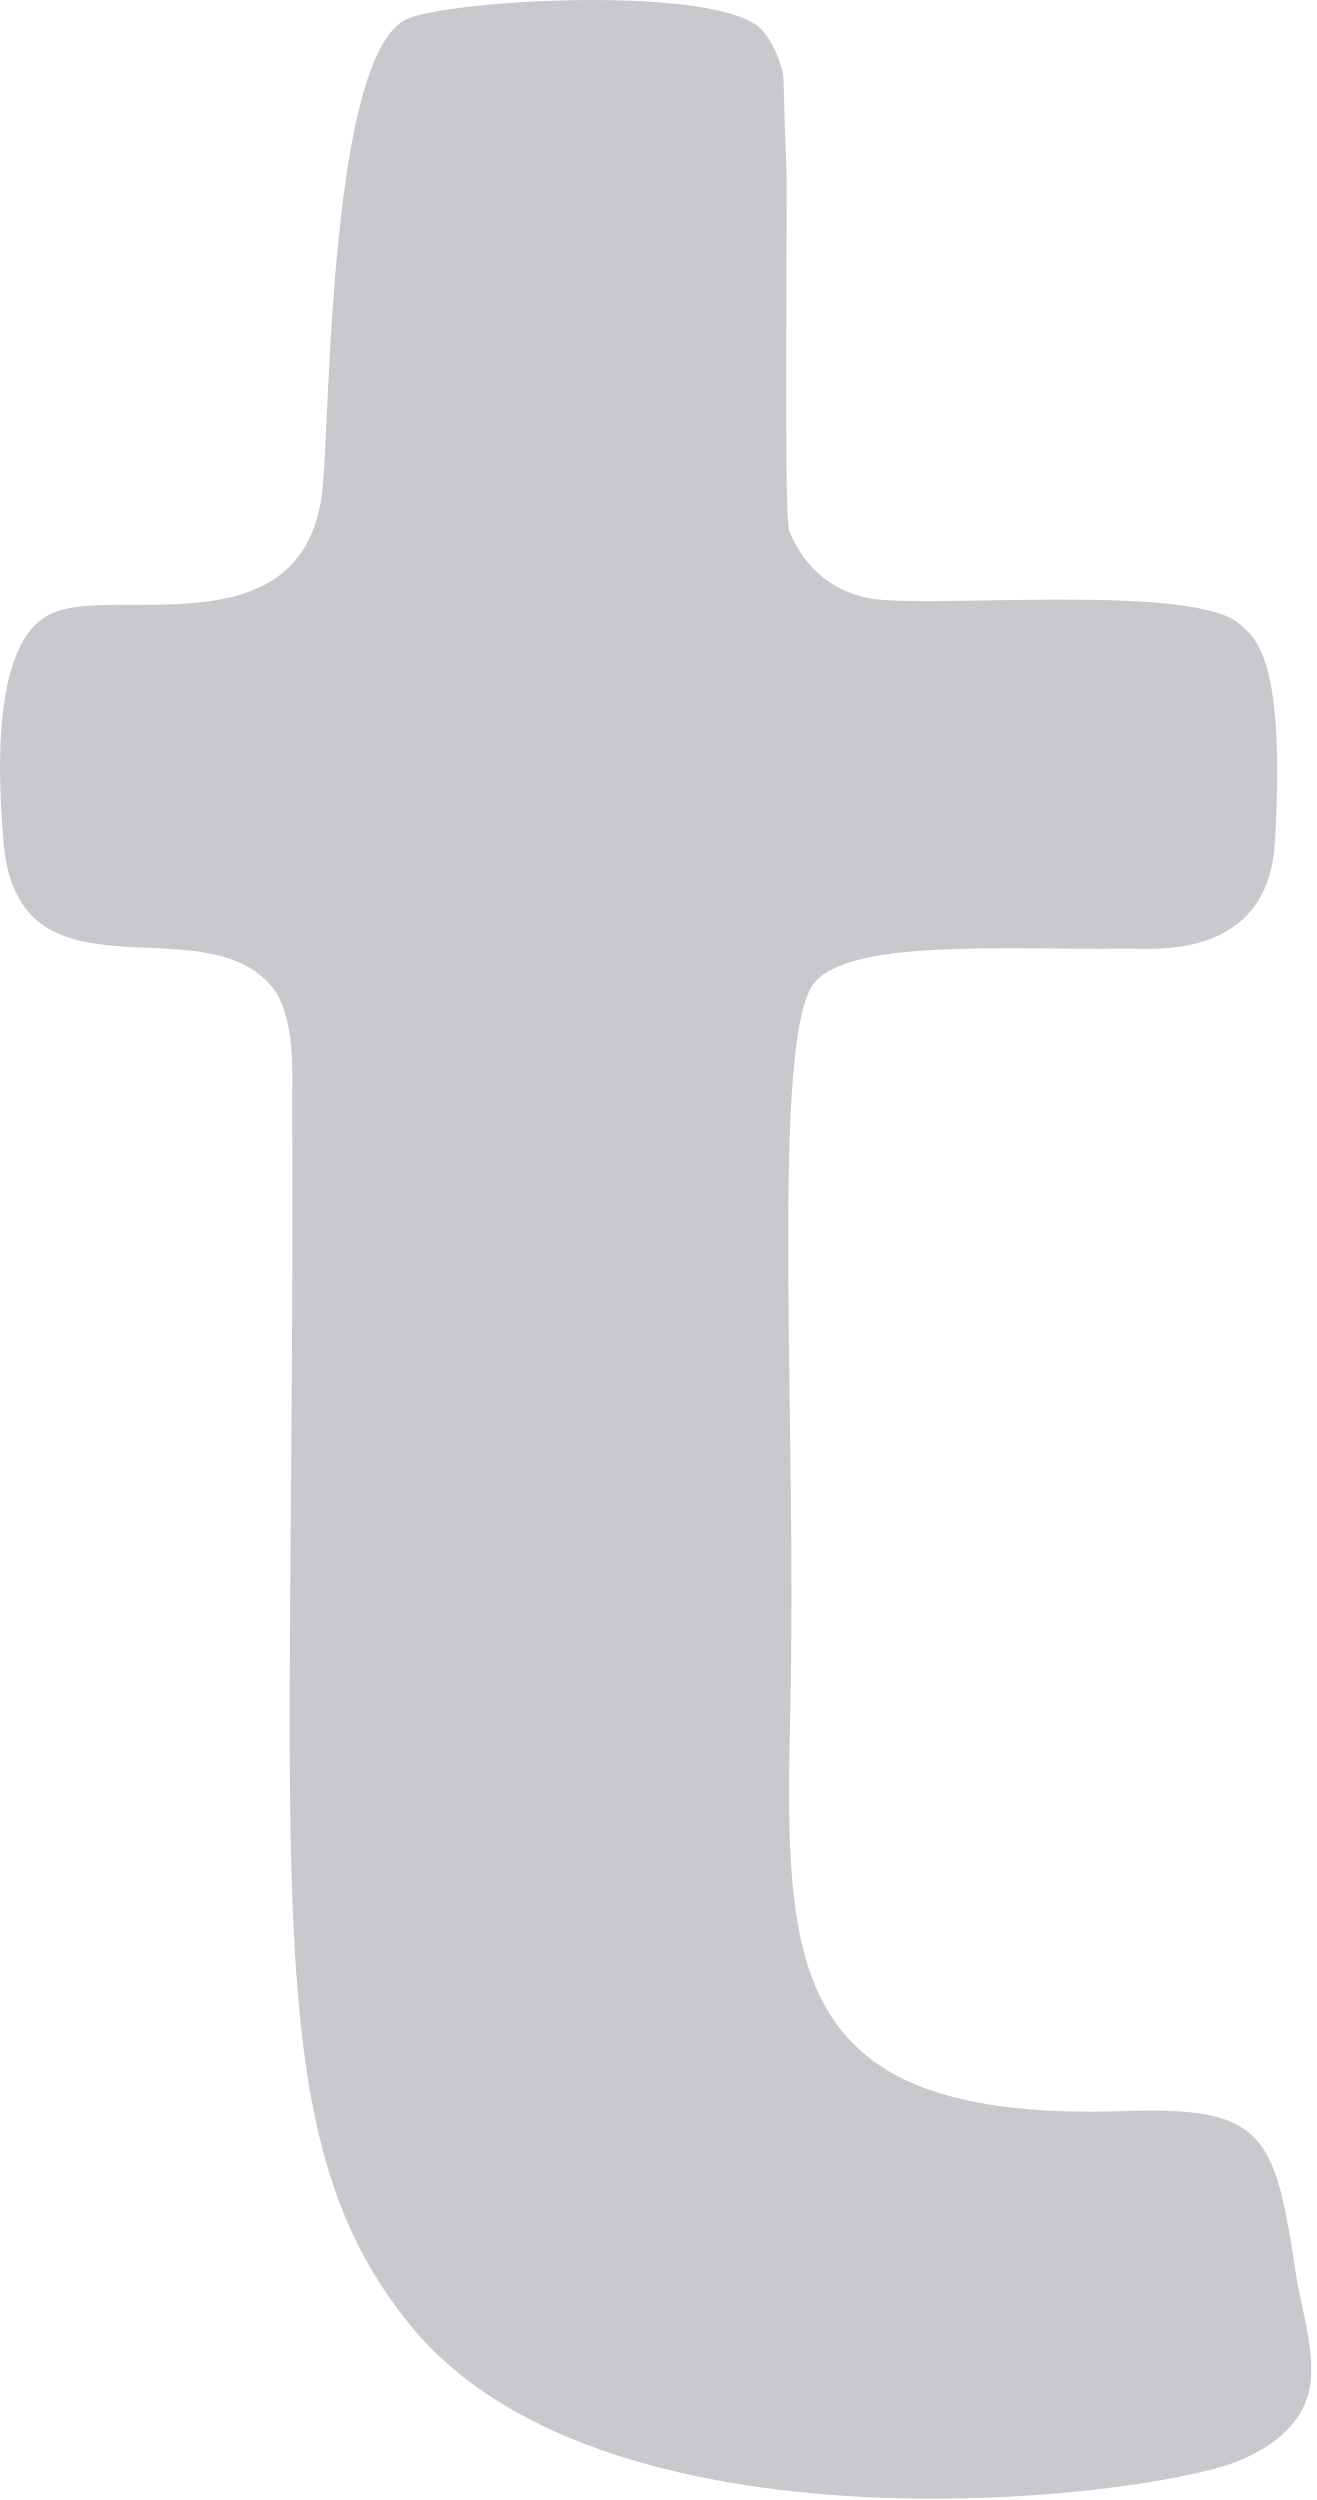
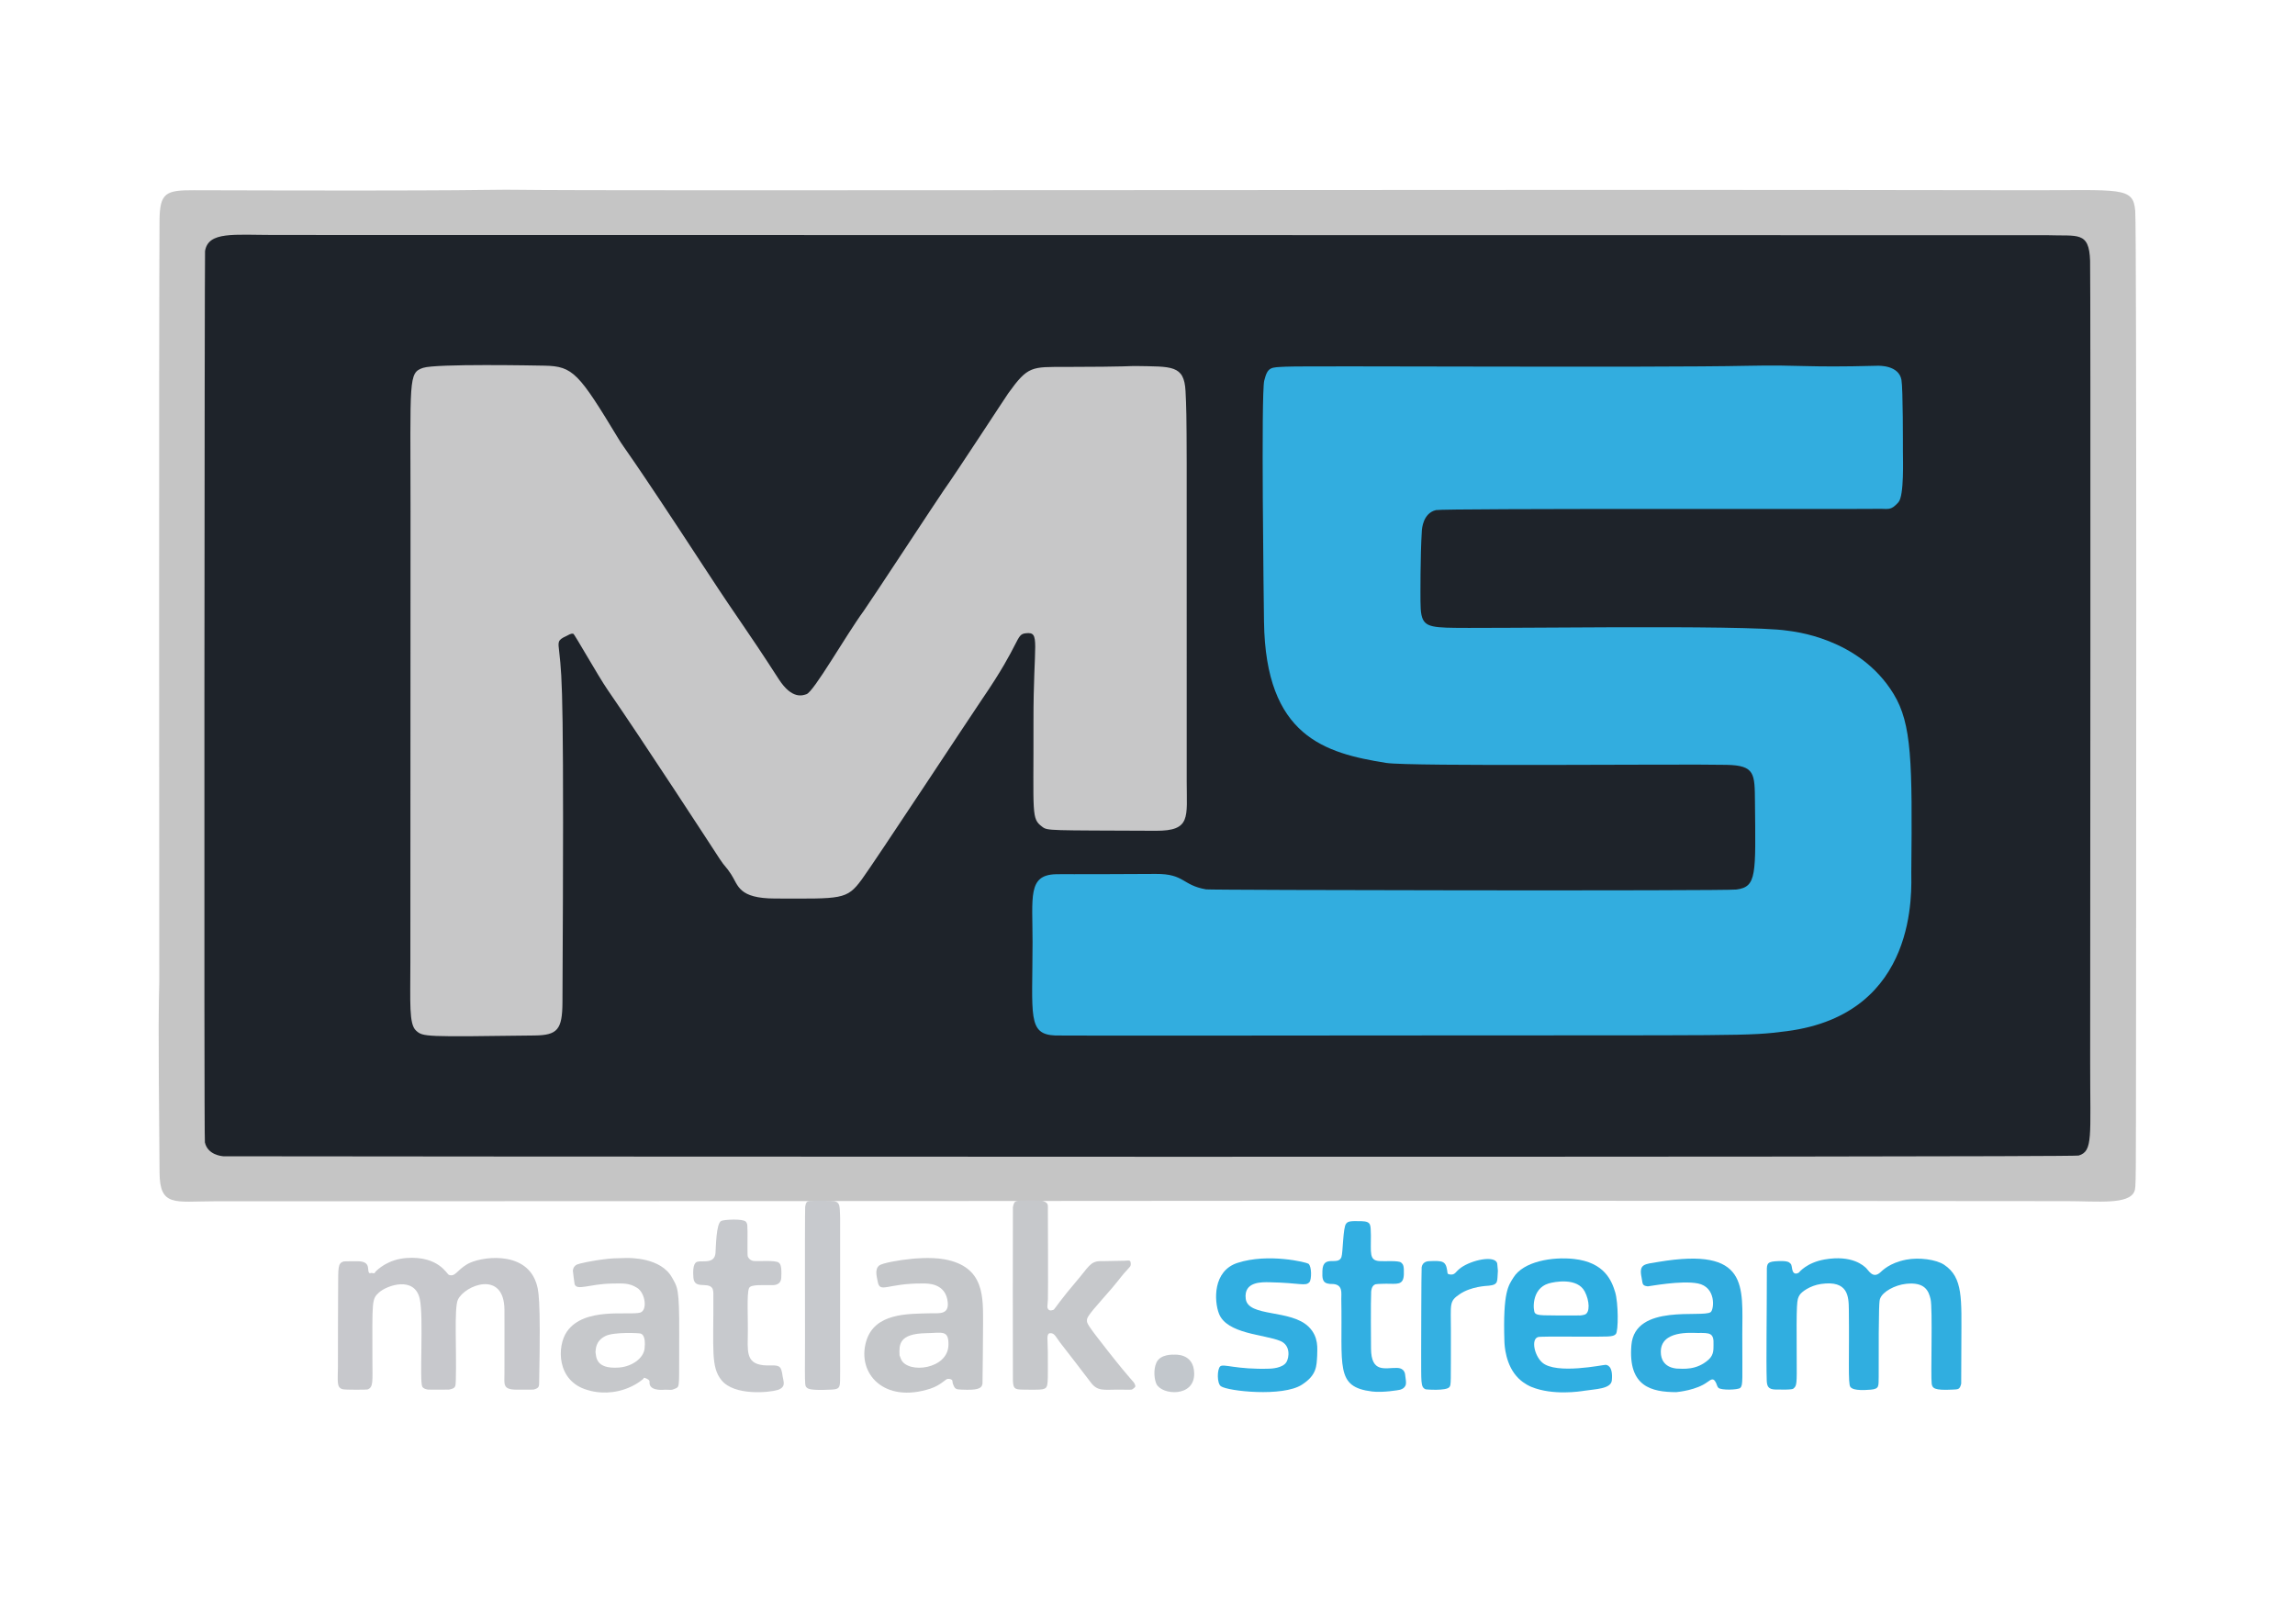
- <svg xmlns="http://www.w3.org/2000/svg" width="100%" height="100%" viewBox="0 0 139 264" version="1.1" xml:space="preserve" style="fill-rule:evenodd;clip-rule:evenodd;stroke-linejoin:round;stroke-miterlimit:2;">
-   <g transform="matrix(1,0,0,1,-1059.548,-1864.108)">
-     <g transform="matrix(15.31494,0,0,15.31494,-5745.375,-5597.013)">
-       <g transform="matrix(0.352933,0,0,0.352933,317.4548,421.8748)">
-         <path d="M374.865,188.5C374.855,192.244 374.83,195.185 374.916,195.408C374.974,195.559 375.335,196.493 376.457,196.718C377.557,196.94 382.798,196.407 383.718,197.228C384.025,197.502 384.614,197.891 384.402,201.492C384.265,203.83 381.966,203.558 381.502,203.566C379.146,203.605 375.824,203.332 375.316,204.371C374.574,205.89 375.066,212.864 374.933,218.503C374.814,223.572 374.918,226.504 381.489,226.277C384.217,226.184 384.401,226.75 384.811,229.446C384.915,230.127 385.149,230.803 385.108,231.49C385.036,232.715 383.602,233.152 383.417,233.209C380.929,233.967 371.15,234.906 367.525,230.48C364.45,226.726 365.276,221.874 365.202,206.502C365.2,206.069 365.283,204.852 364.781,204.279C363.387,202.688 359.847,204.763 359.564,201.494C359.211,197.431 360.309,197.076 360.664,196.961C361.962,196.542 365.508,197.694 365.801,194.54C365.94,193.052 365.945,186.093 367.444,185.405C368.259,185.031 373.541,184.722 374.375,185.614C374.645,185.903 374.762,186.349 374.78,186.419C374.822,186.58 374.786,186.573 374.865,188.5Z" style="fill:rgb(199,201,205);" />
-       </g>
+ <svg xmlns="http://www.w3.org/2000/svg" width="100%" height="100%" viewBox="0 0 3508 2481" version="1.1" xml:space="preserve" style="fill-rule:evenodd;clip-rule:evenodd;stroke-linejoin:round;stroke-miterlimit:2;">
+   <g id="ChatGPT-Image-10-lut-2026--20_59_43.png" transform="matrix(15.31494,0,0,15.31494,-5745.375,-5597.013)">
+     <path d="M391.045,463.5C391.041,457.419 391.002,396.784 391.07,387.49C391.091,384.678 391.703,384.439 394.5,384.448C423.954,384.542 423.942,384.365 426.502,384.402C436.373,384.546 524.574,384.338 577.5,384.447C586.847,384.467 588.067,384.051 588.261,386.521C588.417,388.507 588.347,461.021 588.341,467.499C588.325,483.936 588.349,483.933 588.175,484.367C587.637,485.711 584.476,485.343 581.5,485.34C572.78,485.33 515.088,485.269 472.499,485.325C447.166,485.335 421.832,485.345 396.499,485.355C392.584,485.363 391.104,485.921 391.073,482.508C390.928,466.039 390.992,466.048 391.045,463.5Z" style="fill:rgb(197,197,197);" />
+     <path d="M579.5,388.935C582.496,389.047 583.662,388.495 583.755,391.49C583.818,393.518 583.767,465.099 583.762,471.5C583.757,478.954 584.065,480.349 582.615,480.788C581.923,480.997 397.656,480.879 397.449,480.861C397.265,480.846 395.881,480.727 395.599,479.477C395.495,479.02 395.569,390.794 395.614,390.519C395.934,388.535 398.483,388.911 402.501,388.913C461.501,388.92 520.5,388.927 579.5,388.935Z" style="fill:rgb(30,35,42);" />
+     <path d="M565.073,410.499C565.07,411.267 565.212,414.946 564.62,415.594C563.82,416.469 563.679,416.214 562.491,416.246C560.996,416.286 519.246,416.187 518.47,416.37C517.17,416.675 517.071,418.242 517.058,418.442C516.896,420.994 516.919,424.93 516.923,425.494C516.936,427.713 517.29,428.012 519.503,428.103C522.811,428.24 549.466,427.761 553.516,428.401C553.963,428.472 560.685,429.046 564.142,434.718C565.967,437.712 566.018,441.481 565.909,452.506C565.893,454.143 566.742,466.656 553.484,468.375C549.463,468.897 549.453,468.767 513.5,468.804C510.858,468.807 481.183,468.837 480.478,468.807C477.689,468.69 478.198,466.883 478.204,459.501C478.208,454.984 477.712,452.796 480.511,452.713C481.31,452.689 481.301,452.734 490.504,452.681C493.397,452.664 493.112,453.808 495.527,454.224C496.005,454.306 547.331,454.391 548.461,454.239C550.495,453.965 550.377,452.795 550.306,445.502C550.278,442.676 550.322,441.858 547.487,441.795C542.826,441.692 515.877,441.984 513.485,441.601C507.401,440.627 501.457,438.981 501.305,427.502C501.279,425.579 501.003,404.755 501.327,403.454C501.68,402.036 501.989,402.134 503.462,402.058C505.605,401.948 540.05,402.173 549.499,401.969C555.092,401.849 555.081,402.164 562.496,401.966C562.72,401.96 564.656,401.908 564.926,403.369C565.086,404.24 565.074,409.929 565.073,410.499Z" style="fill:rgb(50,173,223);" />
+     <path d="M416.106,461.5C416.111,446.5 416.117,431.5 416.122,416.5C416.119,403.253 415.89,402.67 417.376,402.174C418.659,401.746 428.535,401.938 429.506,401.956C432.352,402.012 432.917,402.709 436.885,409.265C437.539,410.346 437.694,410.242 445.643,422.401C449.217,427.867 449.339,427.771 452.877,433.248C454.217,435.324 455.301,434.852 455.638,434.744C456.375,434.508 459.532,428.927 461.371,426.407C461.922,425.651 468.93,414.968 469.343,414.392C470.562,412.693 475.528,405.063 475.787,404.703C477.761,401.956 478.109,402.086 481.502,402.081C487.947,402.069 487.942,401.979 488.502,401.991C492.077,402.062 493.341,401.858 493.473,404.502C493.628,407.618 493.586,407.615 493.59,443.5C493.59,447.05 494.042,448.391 490.5,448.375C479.781,448.327 479.709,448.385 479.174,447.98C478.062,447.138 478.318,446.876 478.297,437.501C478.28,429.507 479.032,428.5 477.533,428.662C476.487,428.775 477.117,429.486 473.156,435.262C472.213,436.637 462.409,451.537 461.15,453.245C459.649,455.282 459.182,455.153 452.502,455.137C448.845,455.128 448.845,453.842 448.133,452.741C447.602,451.918 447.514,452.004 446.979,451.183C446.096,449.825 439.362,439.476 435.793,434.306C434.866,432.964 432.497,428.752 432.371,428.716C432.134,428.648 431.892,428.84 431.667,428.942C430.754,429.356 430.855,429.539 430.965,430.543C431.269,433.323 431.448,434.956 431.286,465.498C431.271,468.226 430.786,468.776 428.506,468.806C417.485,468.95 417.372,468.951 416.67,468.315C415.953,467.665 416.107,465.526 416.106,461.5Z" style="fill:rgb(199,199,200);" />
+     <g transform="matrix(0.352933,0,0,0.352933,317.4548,421.8748)">
+       <path d="M259.047,215.498C259.061,211.83 259.076,208.161 259.09,204.492C259.126,198.612 258.977,197.448 260.579,196.891C260.813,196.81 264.187,196.811 264.5,196.811C268.68,196.813 267.078,199.487 267.924,200.157C268.088,200.287 268.342,200.109 268.551,200.115C268.809,200.124 269.074,200.277 269.32,200.201C269.492,200.148 269.527,199.904 269.653,199.775C270.198,199.223 273.128,196.25 278.535,195.891C287.511,195.294 289.848,200.474 290.404,200.668C292.233,201.304 292.559,199.456 295.586,197.65C299.104,195.552 311.775,193.607 315.018,202.689C315.767,204.787 316.417,206.607 315.947,230.519C315.914,232.226 316.064,232.603 314.432,233.094C314.241,233.152 309.898,233.131 309.504,233.129C305.514,233.11 306.129,231.54 306.127,228.501C306.119,213.885 306.156,213.89 306.124,210.506C306.014,199.185 294.887,203.575 292.954,207.703C291.864,210.031 292.621,221.862 292.372,230.495C292.318,232.376 292.297,232.725 290.458,233.11C290.269,233.149 284.716,233.14 284.535,233.116C284.389,233.097 283.247,232.948 282.89,232.284C282.038,230.699 283.295,212.807 282.199,207.56C280.799,200.859 272.868,203.629 270.641,205.658C268.547,207.565 268.772,207.976 268.782,224.499C268.786,230.778 269.117,232.445 267.4,233.075C267.187,233.153 261.139,233.22 260.343,232.997C258.589,232.503 259.017,230.784 259.036,226.496C259.04,222.83 259.043,219.164 259.047,215.498Z" style="fill:rgb(199,200,204);" />
+     </g>
+     <g transform="matrix(0.352933,0,0,0.352933,317.4548,421.8748)">
+       <path d="M694.75,229.5C694.671,232.053 695.038,232.918 692.478,233.134C687.712,233.536 687.029,232.702 686.735,232.343C686.027,231.479 686.473,223.935 686.31,210.501C686.266,206.845 686.176,202.129 678.462,203.241C675.25,203.703 672.853,205.545 672.365,206.405C671.59,207.773 671.466,207.855 671.564,224.499C671.606,231.459 671.613,232.009 670.683,232.776C670.549,232.887 670.586,233.218 665.519,233.093C663.495,233.043 663.148,232.109 663.09,230.527C662.905,225.486 663.122,211.229 663.119,200.497C663.118,197.858 662.881,197.018 665.517,196.823C668.908,196.572 669.423,197.1 669.656,197.339C669.787,197.473 669.956,197.592 670.017,197.769C670.216,198.344 670.223,198.974 670.421,199.549C670.868,200.843 672.06,200.097 672.184,200.02C672.191,200.016 674.323,197.203 679.466,196.31C687.279,194.953 690.546,198.119 691.237,198.789C691.915,199.446 693.104,201.784 695.117,200.046C695.789,199.466 697.75,197.31 702.477,196.38C706.136,195.659 711.031,196.311 713.289,197.83C718.67,201.45 718.153,207.436 718.131,219.499C718.129,220.455 718.109,231.35 718.084,231.446C717.648,233.155 717.262,233.033 715.486,233.12C710.566,233.361 709.923,232.751 709.741,231.463C709.429,229.258 710.053,210.159 709.423,207.519C708.88,205.242 707.871,202.612 702.465,203.205C699.296,203.553 695.88,205.427 695.166,207.359C694.936,207.984 694.711,207.991 694.75,229.5Z" style="fill:rgb(48,174,224);" />
+     </g>
+     <g transform="matrix(0.352933,0,0,0.352933,317.4548,421.8748)">
+       <path d="M459.789,222.501C459.766,231.377 460.036,232.417 458.698,232.902C458.233,233.071 457.793,233.23 452.512,233.115C450.297,233.067 450.01,232.715 449.913,230.49C449.871,229.535 449.871,181.763 449.914,181.536C450.263,179.699 450.644,179.703 452.504,179.682C452.978,179.676 458.054,179.619 458.431,179.769C460.03,180.406 459.794,180.772 459.801,182.498C459.809,184.498 459.897,205.192 459.811,207.499C459.729,209.668 459.484,209.71 459.849,210.319C460.296,211.067 461.376,210.55 461.496,210.493C461.605,210.441 463.864,207.134 467.703,202.673C471.316,198.476 471.72,196.893 474.514,196.789C475.072,196.768 475.065,196.832 481.484,196.67C482.69,196.639 483.197,196.318 483.24,197.523C483.268,198.341 483.048,198.288 481.274,200.312C480.146,201.599 479.698,202.49 475.352,207.37C470.88,212.392 470.867,212.908 470.852,213.517C470.831,214.363 470.824,214.626 476.82,222.252C483.644,230.931 483.983,230.677 484.373,231.552C484.723,232.34 484.513,232.399 483.833,232.928C483.375,233.285 483.323,233.108 479.496,233.12C475.607,233.132 473.855,233.619 471.968,231.134C467.61,225.396 467.595,225.431 463.199,219.733C462.083,218.286 461.699,217.016 460.349,217.164C459.673,217.238 459.676,218.403 459.676,218.525C459.677,218.843 459.684,218.819 459.789,222.501Z" style="fill:rgb(198,200,203);" />
+     </g>
+     <g transform="matrix(0.352933,0,0,0.352933,317.4548,421.8748)">
+       <path d="M421.466,196.116C421.492,196.114 426.6,195.552 430.545,196.268C442.099,198.363 441.443,207.246 441.473,214.5C441.482,216.613 441.336,231.303 441.309,231.469C441.07,232.945 439.606,233.291 435.508,233.125C433.728,233.053 433.489,233.02 432.898,231.323C432.79,231.014 432.907,230.583 432.657,230.372C432.336,230.102 431.849,230.045 431.432,230.088C430.869,230.146 429.459,231.892 426.605,232.829C413.463,237.144 405.757,228.542 408.416,219.474C410.788,211.388 420.165,211.71 426.501,211.534C428.843,211.469 431.802,212.051 431.492,208.5C431.001,202.855 425.551,203.113 424.502,203.103C414.167,203.007 412.305,206.067 411.659,202.469C411.421,201.143 410.769,199.063 412.123,198.008C412.979,197.34 417.643,196.468 421.466,196.116ZM417.855,223.416C418.038,223.799 418.124,224.223 418.307,224.606C420.264,228.706 431.54,227.407 431.687,220.501C431.78,216.127 429.857,217.089 425.491,217.154C417.549,217.271 417.738,220.493 417.855,223.416Z" style="fill:rgb(197,199,202);" />
+     </g>
+     <g transform="matrix(0.352933,0,0,0.352933,317.4548,421.8748)">
+       <path d="M335.465,196.122C336.517,196.037 336.505,195.964 340.509,195.899C341.643,195.88 350.394,195.739 353.541,201.475C355.021,204.172 355.619,204.225 355.543,217.5C355.463,231.774 355.795,232.195 354.653,232.732C353.183,233.424 353.131,233.12 351.494,233.14C351.393,233.141 347.689,233.628 347.197,231.619C347.119,231.298 347.207,230.949 347.113,230.633C346.99,230.22 345.782,229.744 345.615,229.766C345.477,229.784 345.476,230.013 345.371,230.103C342.496,232.54 339.092,233.338 338.495,233.478C333.656,234.613 330.07,233.355 329.581,233.216C320.8,230.717 320.935,220.799 323.8,216.694C328.695,209.683 341.181,212.193 344.455,211.352C346.63,210.792 346.019,205.811 343.621,204.327C341.381,202.94 339.768,203.068 336.488,203.128C330.041,203.246 326.664,205.212 325.97,203.318C325.893,203.107 325.471,199.58 325.475,199.499C325.485,199.332 325.546,198.276 326.623,197.747C327.175,197.476 330.923,196.603 335.465,196.122ZM331.871,222.496C332.109,223.609 331.703,227.403 338.532,226.874C342.261,226.585 345.456,224.213 345.752,221.522C346.165,217.76 344.935,217.367 344.598,217.259C344.146,217.115 337.107,216.768 334.705,217.948C331.76,219.394 331.981,221.865 331.871,222.496Z" style="fill:rgb(198,200,203);" />
+     </g>
+     <g transform="matrix(0.352933,0,0,0.352933,317.4548,421.8748)">
+       <path d="M610.501,218.136C602.829,218.093 598.899,218.108 598.409,218.258C596.428,218.862 597.336,223.406 599.567,225.428C603.472,228.969 617.033,226.047 617.545,226.106C617.919,226.149 619.659,226.348 619.29,230.483C619.069,232.952 614.634,232.946 611.491,233.442C610.308,233.628 602.64,234.837 596.561,232.358C596.244,232.228 594.582,231.551 592.976,230.01C589.129,226.319 588.934,220.38 588.905,219.477C588.441,205.312 590.101,203.645 591.439,201.459C594.267,196.841 602.459,195.509 608.542,196.168C617.267,197.112 619.271,202.393 620.233,205.58C621.136,208.57 621.179,216.611 620.405,217.418C619.587,218.272 618.312,218.131 610.501,218.136ZM609.493,212.149C609.986,212.087 609.975,212.196 610.476,212.134C610.575,212.121 611.299,212.031 611.694,211.874C613.127,211.304 613.001,208.065 611.648,205.418C609.566,201.346 603.047,202.603 601.377,203.106C596.434,204.596 597.009,210.884 597.545,211.465C598.284,212.265 599.606,212.133 609.493,212.149Z" style="fill:rgb(47,174,225);" />
+     </g>
+     <g transform="matrix(0.352933,0,0,0.352933,317.4548,421.8748)">
+       <path d="M637.511,233.832C630.592,233.804 623.828,232.352 624.818,220.53C625.814,208.627 645.017,212.913 647.252,211.19C648.19,210.467 648.882,204.113 643.584,203.084C638.841,202.163 629.689,203.94 629.461,203.915C627.739,203.721 628.056,203.15 627.704,201.463C626.884,197.53 628.463,197.669 632.42,197.007C658.163,192.701 656.188,203.941 656.178,217.499C656.168,230.493 656.426,231.828 655.613,232.627C655.033,233.198 650.184,233.363 649.416,232.601C649.083,232.269 649.004,231.756 648.807,231.33C648.107,229.816 647.587,230.026 646.243,231.022C643.265,233.226 638.241,233.755 637.511,233.832ZM637.539,227.162C639.422,227.216 643.204,227.72 646.632,224.652C648.241,223.211 647.992,221.534 648.038,220.499C648.194,216.98 647.012,217.087 643.498,217.096C641.841,217.1 633.061,216.262 633.136,222.507C633.189,226.964 637.321,227.105 637.539,227.162Z" style="fill:rgb(49,172,223);" />
+     </g>
+     <g transform="matrix(0.352933,0,0,0.352933,317.4548,421.8748)">
+       <path d="M374.865,188.5C374.855,192.244 374.83,195.185 374.916,195.408C374.974,195.559 375.335,196.493 376.457,196.718C377.557,196.94 382.798,196.407 383.718,197.228C384.025,197.502 384.614,197.891 384.402,201.492C384.265,203.83 381.966,203.558 381.502,203.566C379.146,203.605 375.824,203.332 375.316,204.371C374.574,205.89 375.066,212.864 374.933,218.503C374.814,223.572 374.918,226.504 381.489,226.277C384.217,226.184 384.401,226.75 384.811,229.446C384.915,230.127 385.149,230.803 385.108,231.49C385.036,232.715 383.602,233.152 383.417,233.209C380.929,233.967 371.15,234.906 367.525,230.48C364.45,226.726 365.276,221.874 365.202,206.502C365.2,206.069 365.283,204.852 364.781,204.279C363.387,202.688 359.847,204.763 359.564,201.494C359.211,197.431 360.309,197.076 360.664,196.961C361.962,196.542 365.508,197.694 365.801,194.54C365.94,193.052 365.945,186.093 367.444,185.405C368.259,185.031 373.541,184.722 374.375,185.614C374.645,185.903 374.762,186.349 374.78,186.419C374.822,186.58 374.786,186.573 374.865,188.5Z" style="fill:rgb(199,201,205);" />
+     </g>
+     <g transform="matrix(0.352933,0,0,0.352933,317.4548,421.8748)">
+       <path d="M535.959,223.518C535.775,226.483 535.865,228.999 531.635,231.73C526.205,235.237 510.737,233.574 508.733,232.163C507.578,231.349 507.648,227.337 508.536,226.547C509.474,225.713 513.063,227.488 522.487,227.195C522.896,227.182 526.19,227.079 527.254,225.346C528.031,224.081 528.5,220.601 525.56,219.369C521.061,217.484 510.415,217.409 508.184,211.633C506.809,208.073 506.399,199.555 513.427,197.279C522.171,194.447 532.998,197.133 533.486,197.519C534.475,198.303 534.372,202.039 533.778,202.711C532.65,203.987 531.258,202.928 522.494,202.757C520.343,202.715 515.111,202.502 515.759,207.463C516.441,212.691 528.548,210.329 533.601,215.4C536.489,218.296 535.96,221.623 535.959,223.518Z" style="fill:rgb(49,174,225);" />
+     </g>
+     <g transform="matrix(0.352933,0,0,0.352933,317.4548,421.8748)">
+       <path d="M551.148,189.5C551.181,194.485 550.639,196.516 553.473,196.771C554.925,196.901 558.967,196.536 559.71,197.199C560.356,197.775 560.529,198.204 560.469,200.499C560.385,203.768 558.39,203.142 555.494,203.174C555.25,203.176 552.866,203.202 552.438,203.335C551.313,203.685 551.232,205.278 551.222,205.474C551.083,208.199 551.175,220.22 551.185,221.502C551.239,228.556 555.238,226.896 558.514,226.983C560.783,227.043 560.825,228.67 560.902,229.433C560.97,230.104 561.13,230.78 561.06,231.451C561.041,231.639 560.929,232.717 559.415,233.148C559.074,233.245 554.533,234.026 551.483,233.649C540.964,232.347 543.156,226.731 542.779,207.494C542.748,205.93 543.301,203.502 540.525,203.257C540.195,203.228 539.861,203.253 539.531,203.225C537.339,203.041 537.371,201.608 537.439,199.498C537.591,194.79 541.873,198.225 542.814,195.648C543.271,194.399 543.238,187.228 544.142,186.193C544.667,185.592 544.987,185.38 548.5,185.486C551.393,185.573 551.021,186.599 551.148,189.5Z" style="fill:rgb(50,175,226);" />
+     </g>
+     <g transform="matrix(0.352933,0,0,0.352933,317.4548,421.8748)">
+       <path d="M401.056,184.499C401.002,226.811 401.1,226.808 401.039,230.487C401.003,232.694 400.687,233.012 398.49,233.119C392.444,233.413 391.925,232.872 391.538,232.469C390.81,231.711 391.229,230.918 391.104,201.503C391.096,199.709 391.094,181.912 391.167,181.444C391.429,179.746 391.793,179.741 393.506,179.728C393.981,179.724 399.042,179.685 399.45,179.809C401.002,180.281 400.934,180.971 401.056,184.499Z" style="fill:rgb(199,201,205);" />
+     </g>
+     <g transform="matrix(0.352933,0,0,0.352933,317.4548,421.8748)">
+       <path d="M587.063,199.501C586.791,202.386 587.4,203.437 584.522,203.726C583.86,203.793 579.545,203.908 576.256,206.127C573.2,208.188 573.788,208.833 573.774,216.5C573.748,231.641 573.862,231.741 573.352,232.398C572.465,233.538 566.733,233.079 566.633,233.035C565.148,232.387 565.409,231.163 565.366,222.501C565.365,222.408 565.403,199.124 565.505,198.501C565.77,196.88 567.311,196.809 567.522,196.799C571.372,196.622 572.304,196.704 572.722,199.426C572.841,200.202 572.692,200.452 573.473,200.554C575.056,200.761 574.984,199.804 576.599,198.649C579.678,196.449 586.115,195.066 586.851,197.35C586.904,197.515 586.867,197.509 587.063,199.501Z" style="fill:rgb(52,176,226);" />
+     </g>
+     <g transform="matrix(0.352933,0,0,0.352933,317.4548,421.8748)">
+       <path d="M495.502,223.239C495.618,223.25 501.059,222.692 501.178,228.509C501.319,235.4 491.992,234.702 490.493,231.504C489.932,230.309 489.566,227.553 490.492,225.496C491.635,222.956 495.418,223.245 495.502,223.239Z" style="fill:rgb(194,199,204);" />
    </g>
  </g>
</svg>
